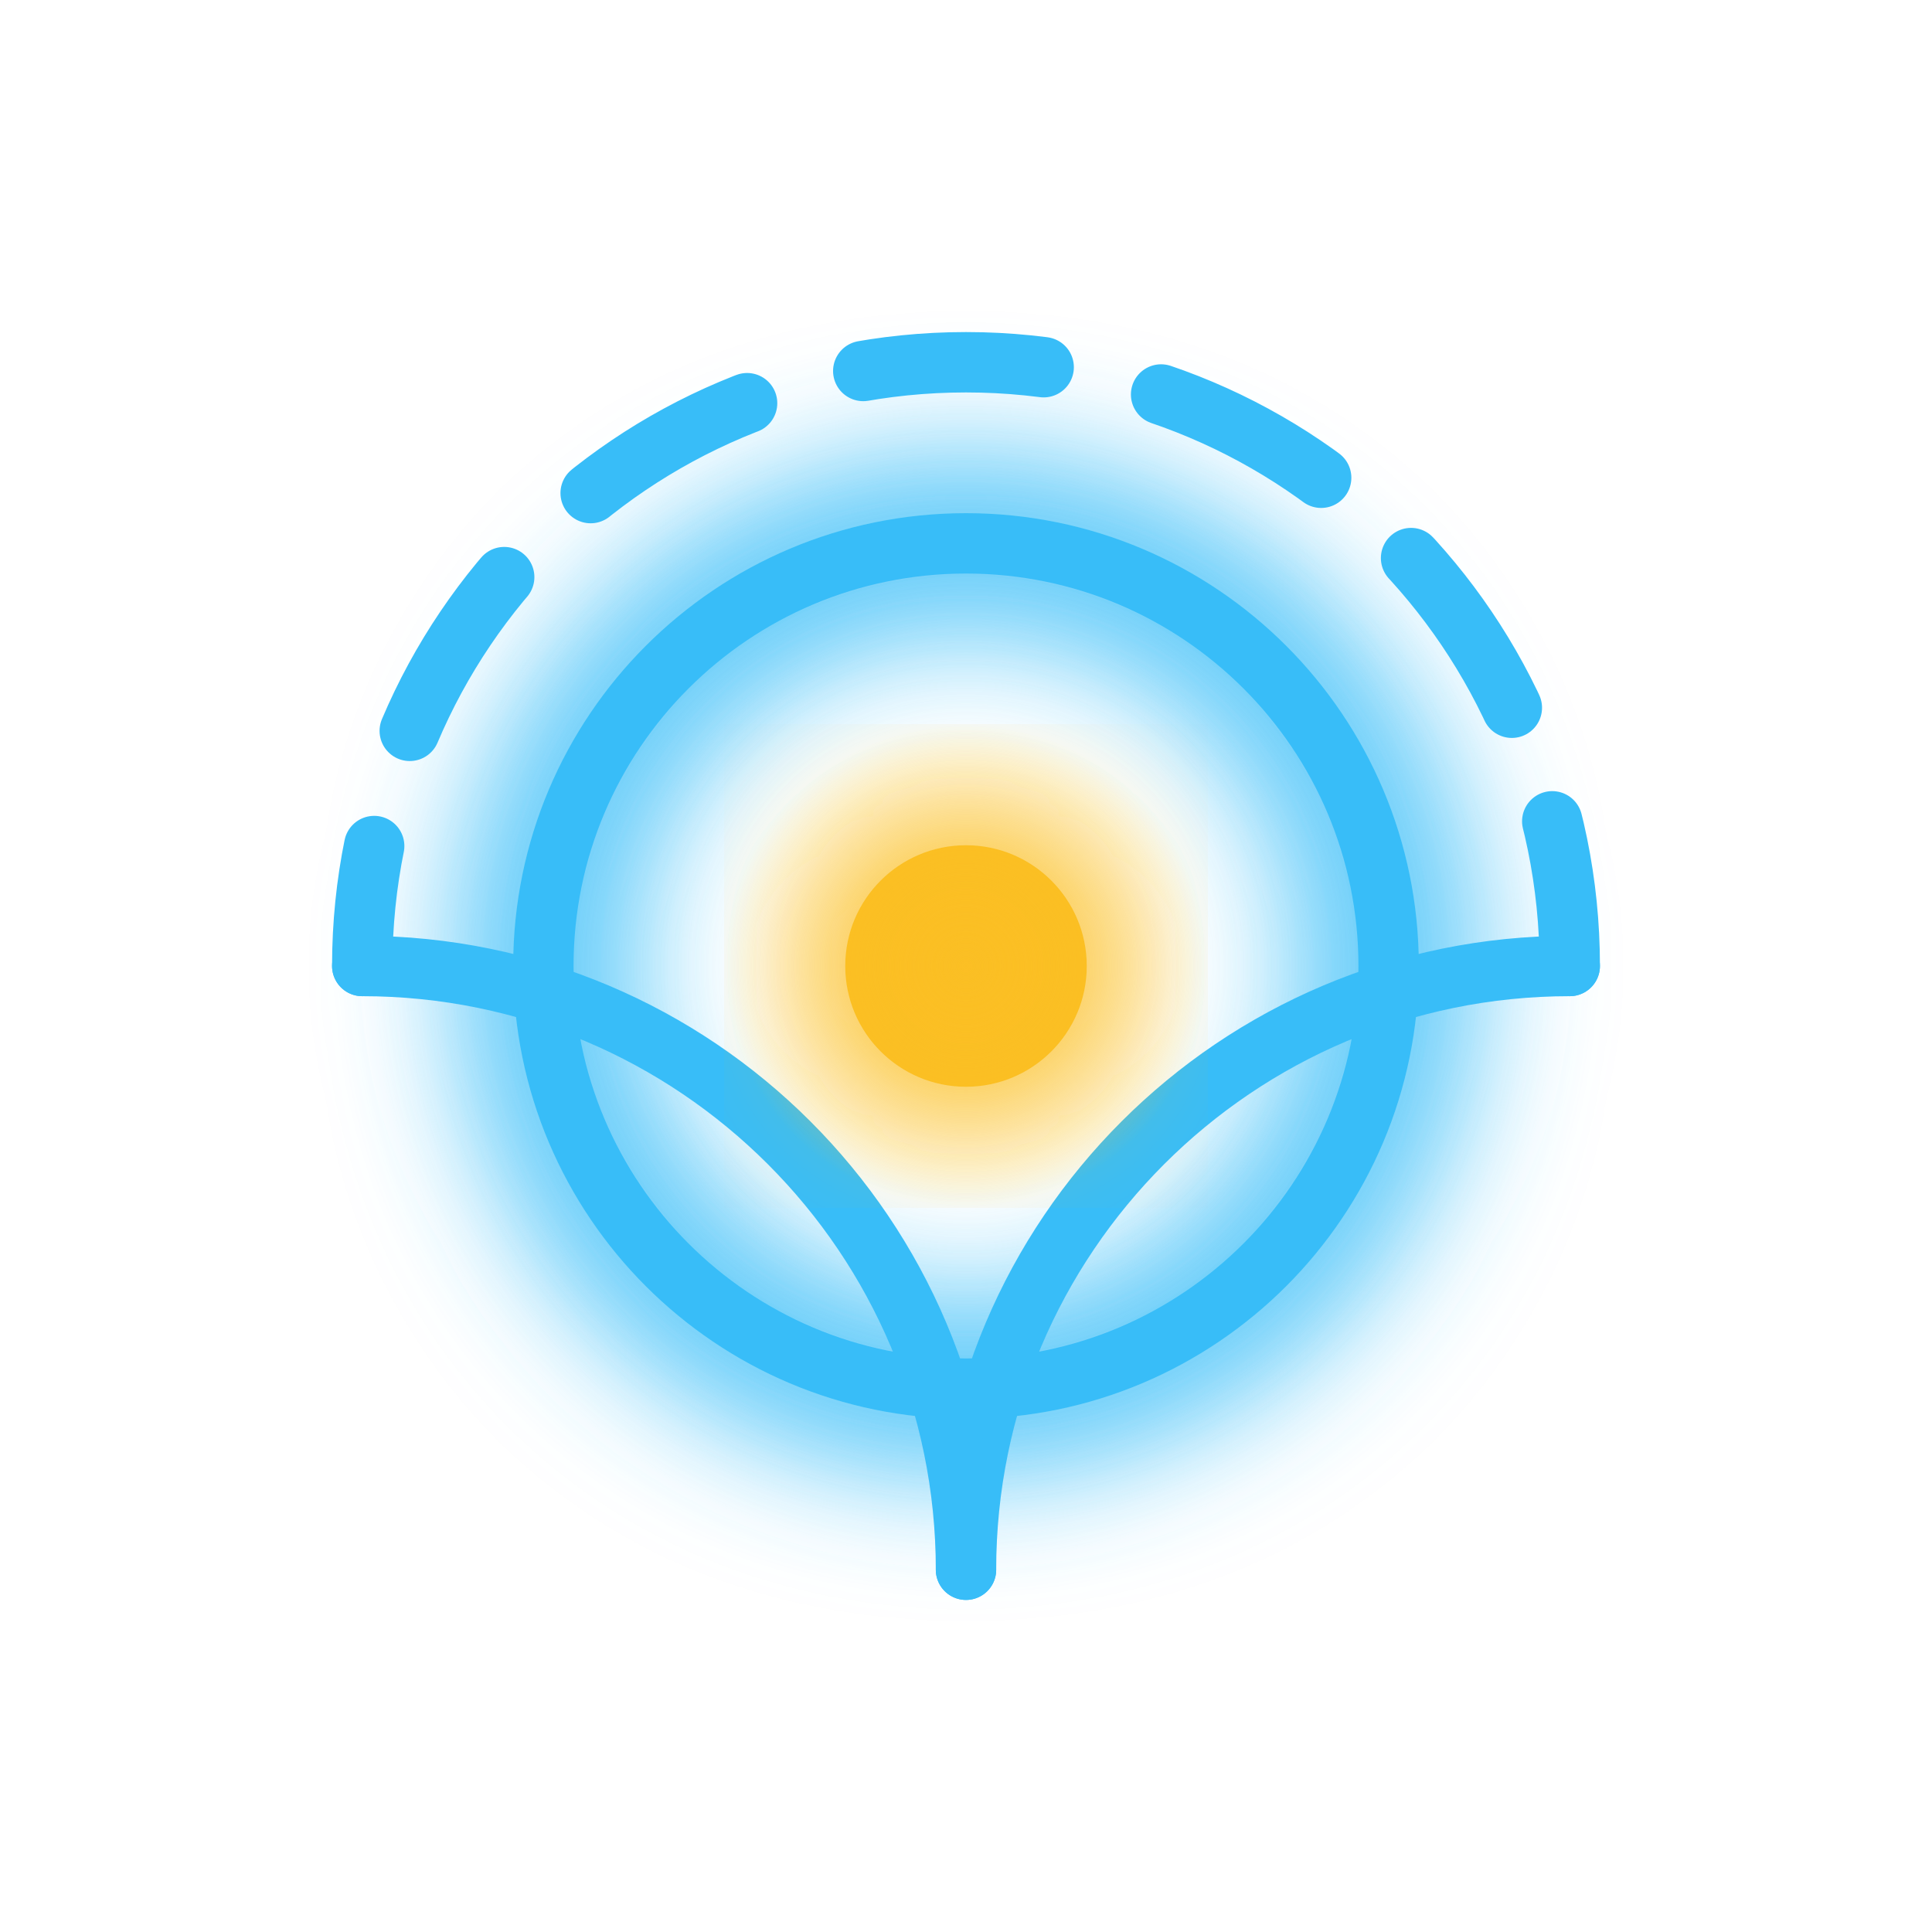
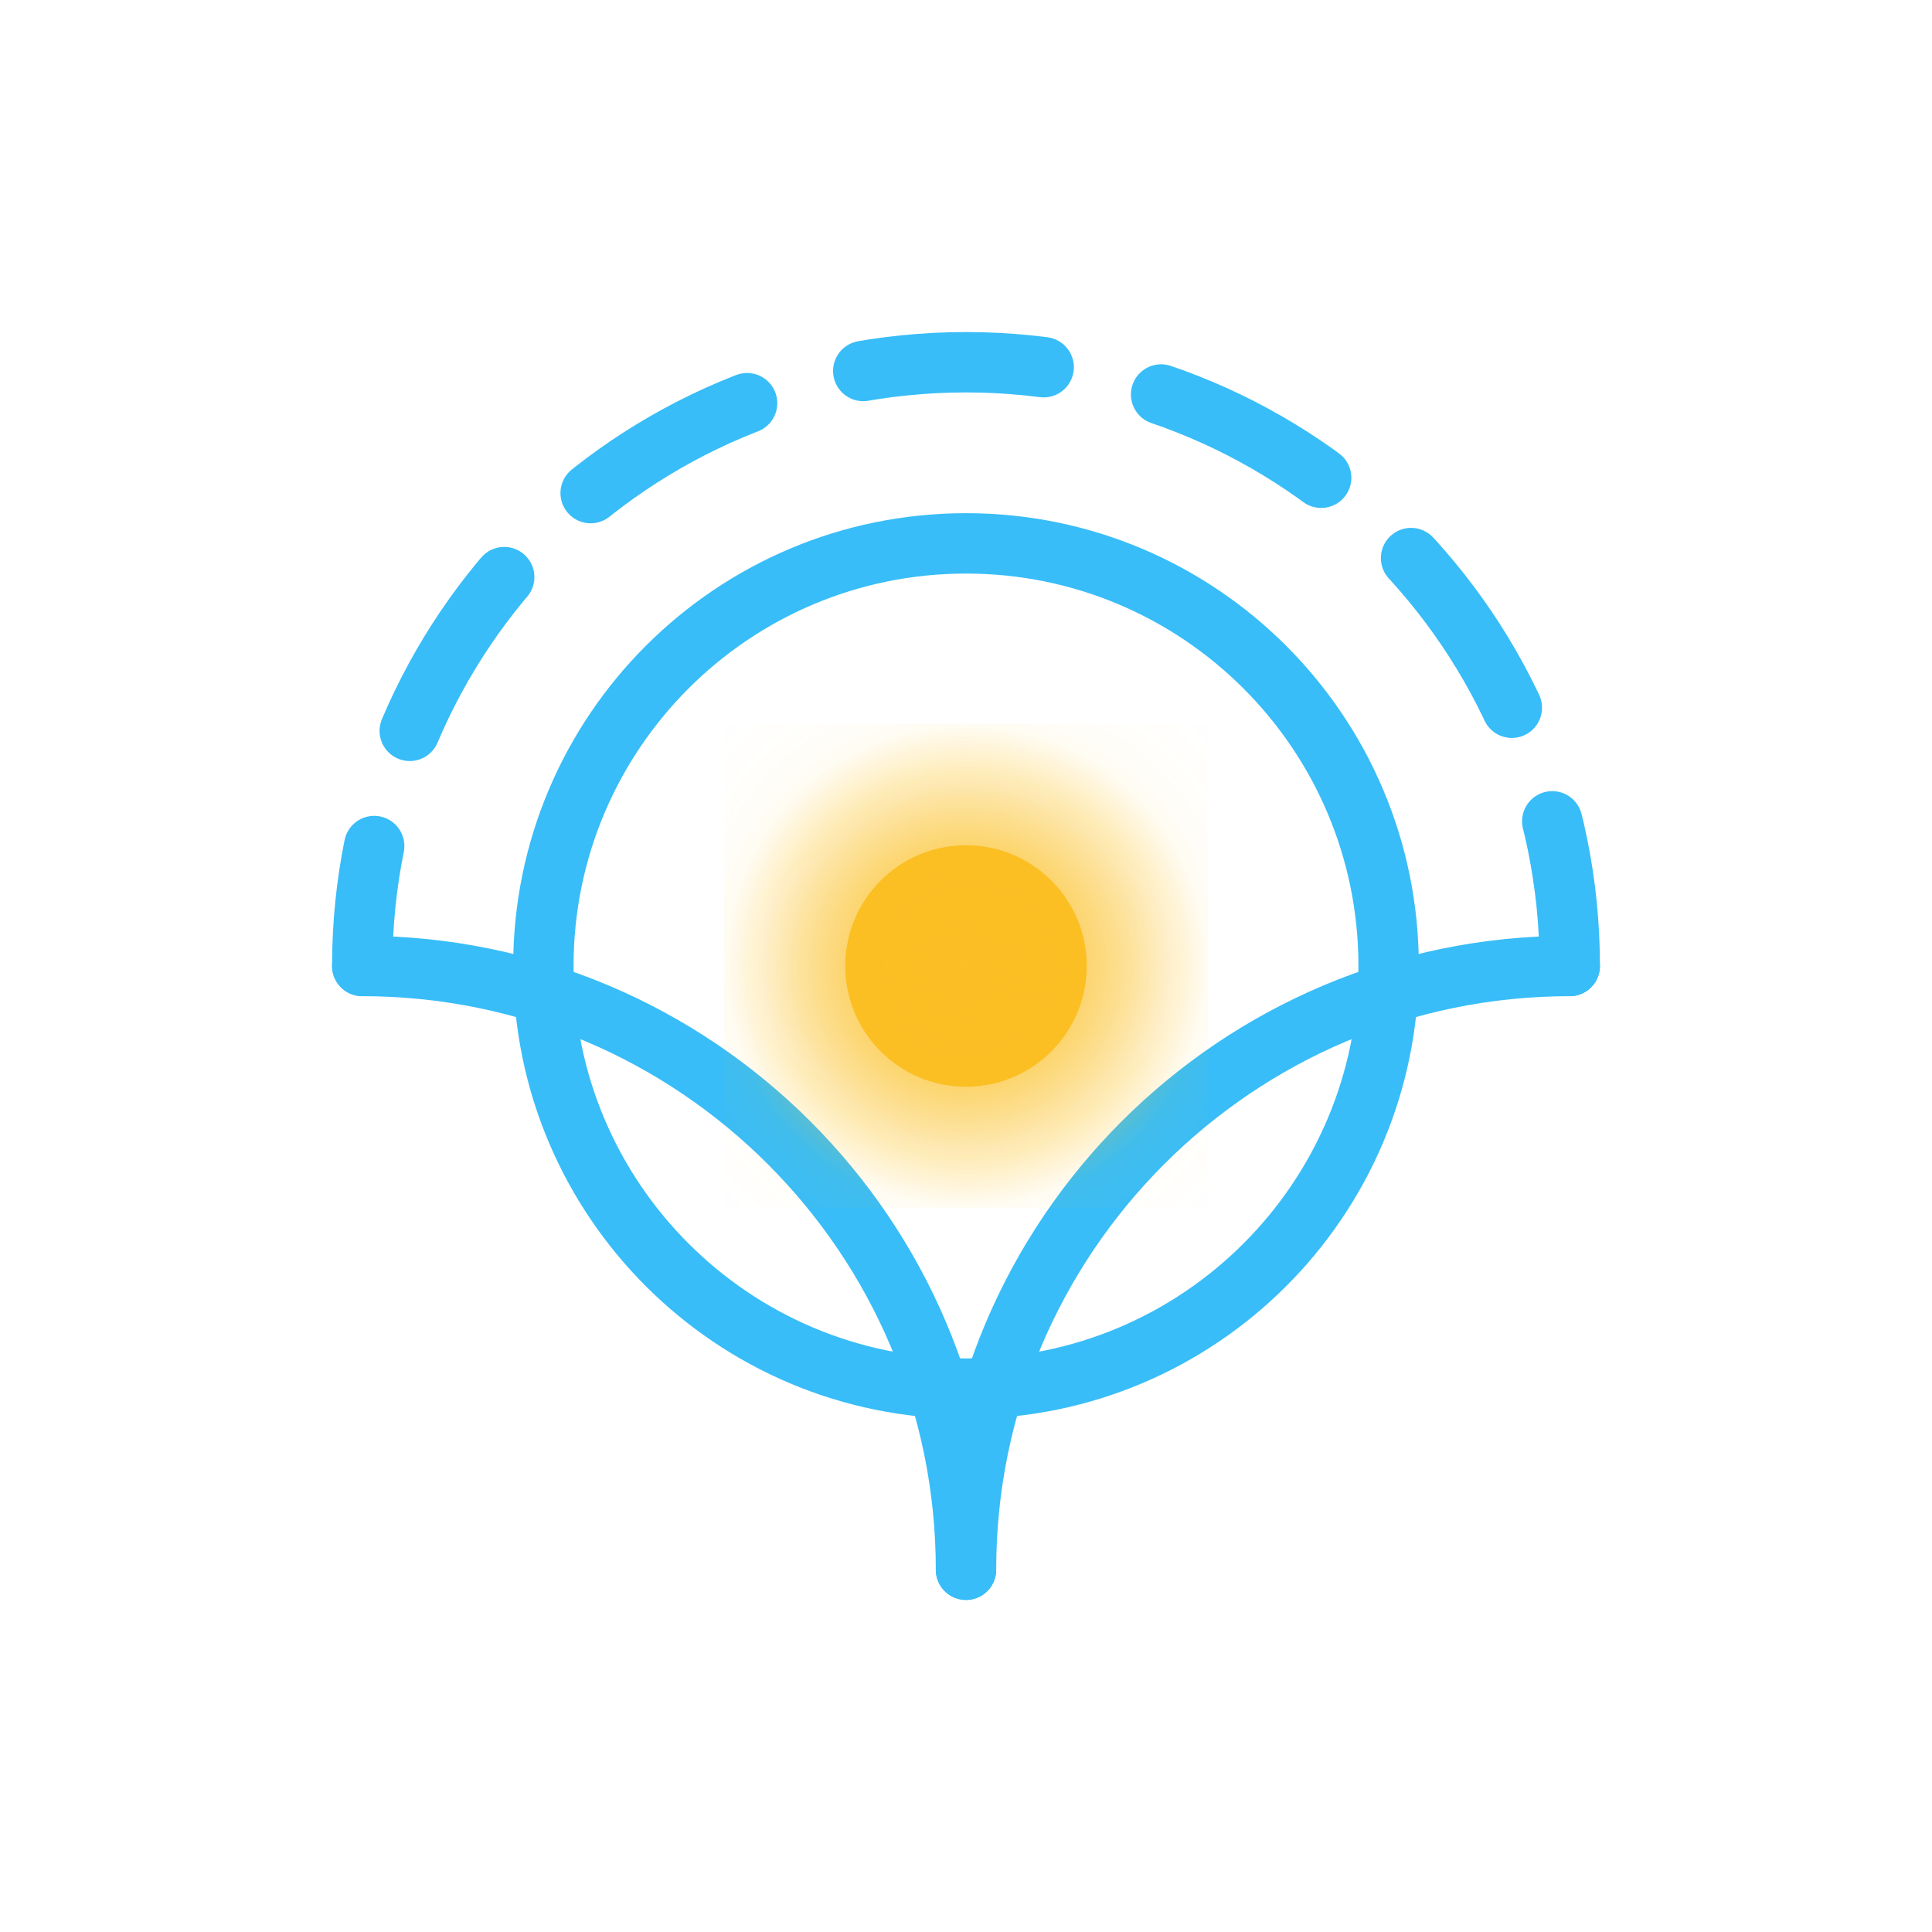
- <svg xmlns="http://www.w3.org/2000/svg" width="128" height="128" viewBox="0 0 64 64">
+ <svg xmlns="http://www.w3.org/2000/svg" viewBox="0 0 64 64">
  <defs>
-     <radialGradient id="coreGlow" cx="32" cy="32" r="8" gradientUnits="userSpaceOnUse">
+     <radialGradient id="see-logo-coreGlow" cx="32" cy="32" r="8" gradientUnits="userSpaceOnUse">
      <stop offset="0%" stop-color="#fbbf24" stop-opacity="0.9" />
      <stop offset="70%" stop-color="#fbbf24" stop-opacity="0.3" />
      <stop offset="100%" stop-color="#fbbf24" stop-opacity="0" />
    </radialGradient>
-     <filter id="blurGlow" x="-50%" y="-50%" width="200%" height="200%">
+     <filter id="see-logo-blurGlow" x="-50%" y="-50%" width="200%" height="200%">
      <feGaussianBlur stdDeviation="3" />
      <feMerge>
        <feMergeNode in="blur" />
        <feMergeNode in="SourceGraphic" />
      </feMerge>
    </filter>
-     <filter id="gearInnerGlow" x="-50%" y="-50%" width="200%" height="200%">
-       <feGaussianBlur stdDeviation="2" />
-     </filter>
  </defs>
  <g stroke="#38bdf8" fill="none">
-     <circle cx="32" cy="32" r="14" stroke-width="6" opacity="0.8" filter="url(#gearInnerGlow)" />
    <circle cx="32" cy="32" r="14" stroke-width="2" />
    <path d="M12,32 A20,20 0 0,1 52,32" stroke-width="2" stroke-linecap="round" stroke-dasharray="6 4" stroke-dashoffset="2" />
    <path d="M32,52 A20,20 0 0,1 52,32" stroke-width="2" stroke-linecap="round" />
    <path d="M32,52 A20,20 0 0,0 12,32" stroke-width="2" stroke-linecap="round" />
  </g>
-   <circle cx="32" cy="32" r="4" fill="#fbbf24" filter="url(#blurGlow)" />
-   <circle cx="32" cy="32" r="8" fill="url(#coreGlow)" />
+   <circle cx="32" cy="32" r="4" fill="#fbbf24" filter="url(#see-logo-blurGlow)" />
+   <circle cx="32" cy="32" r="8" fill="url(#see-logo-coreGlow)" />
</svg>
